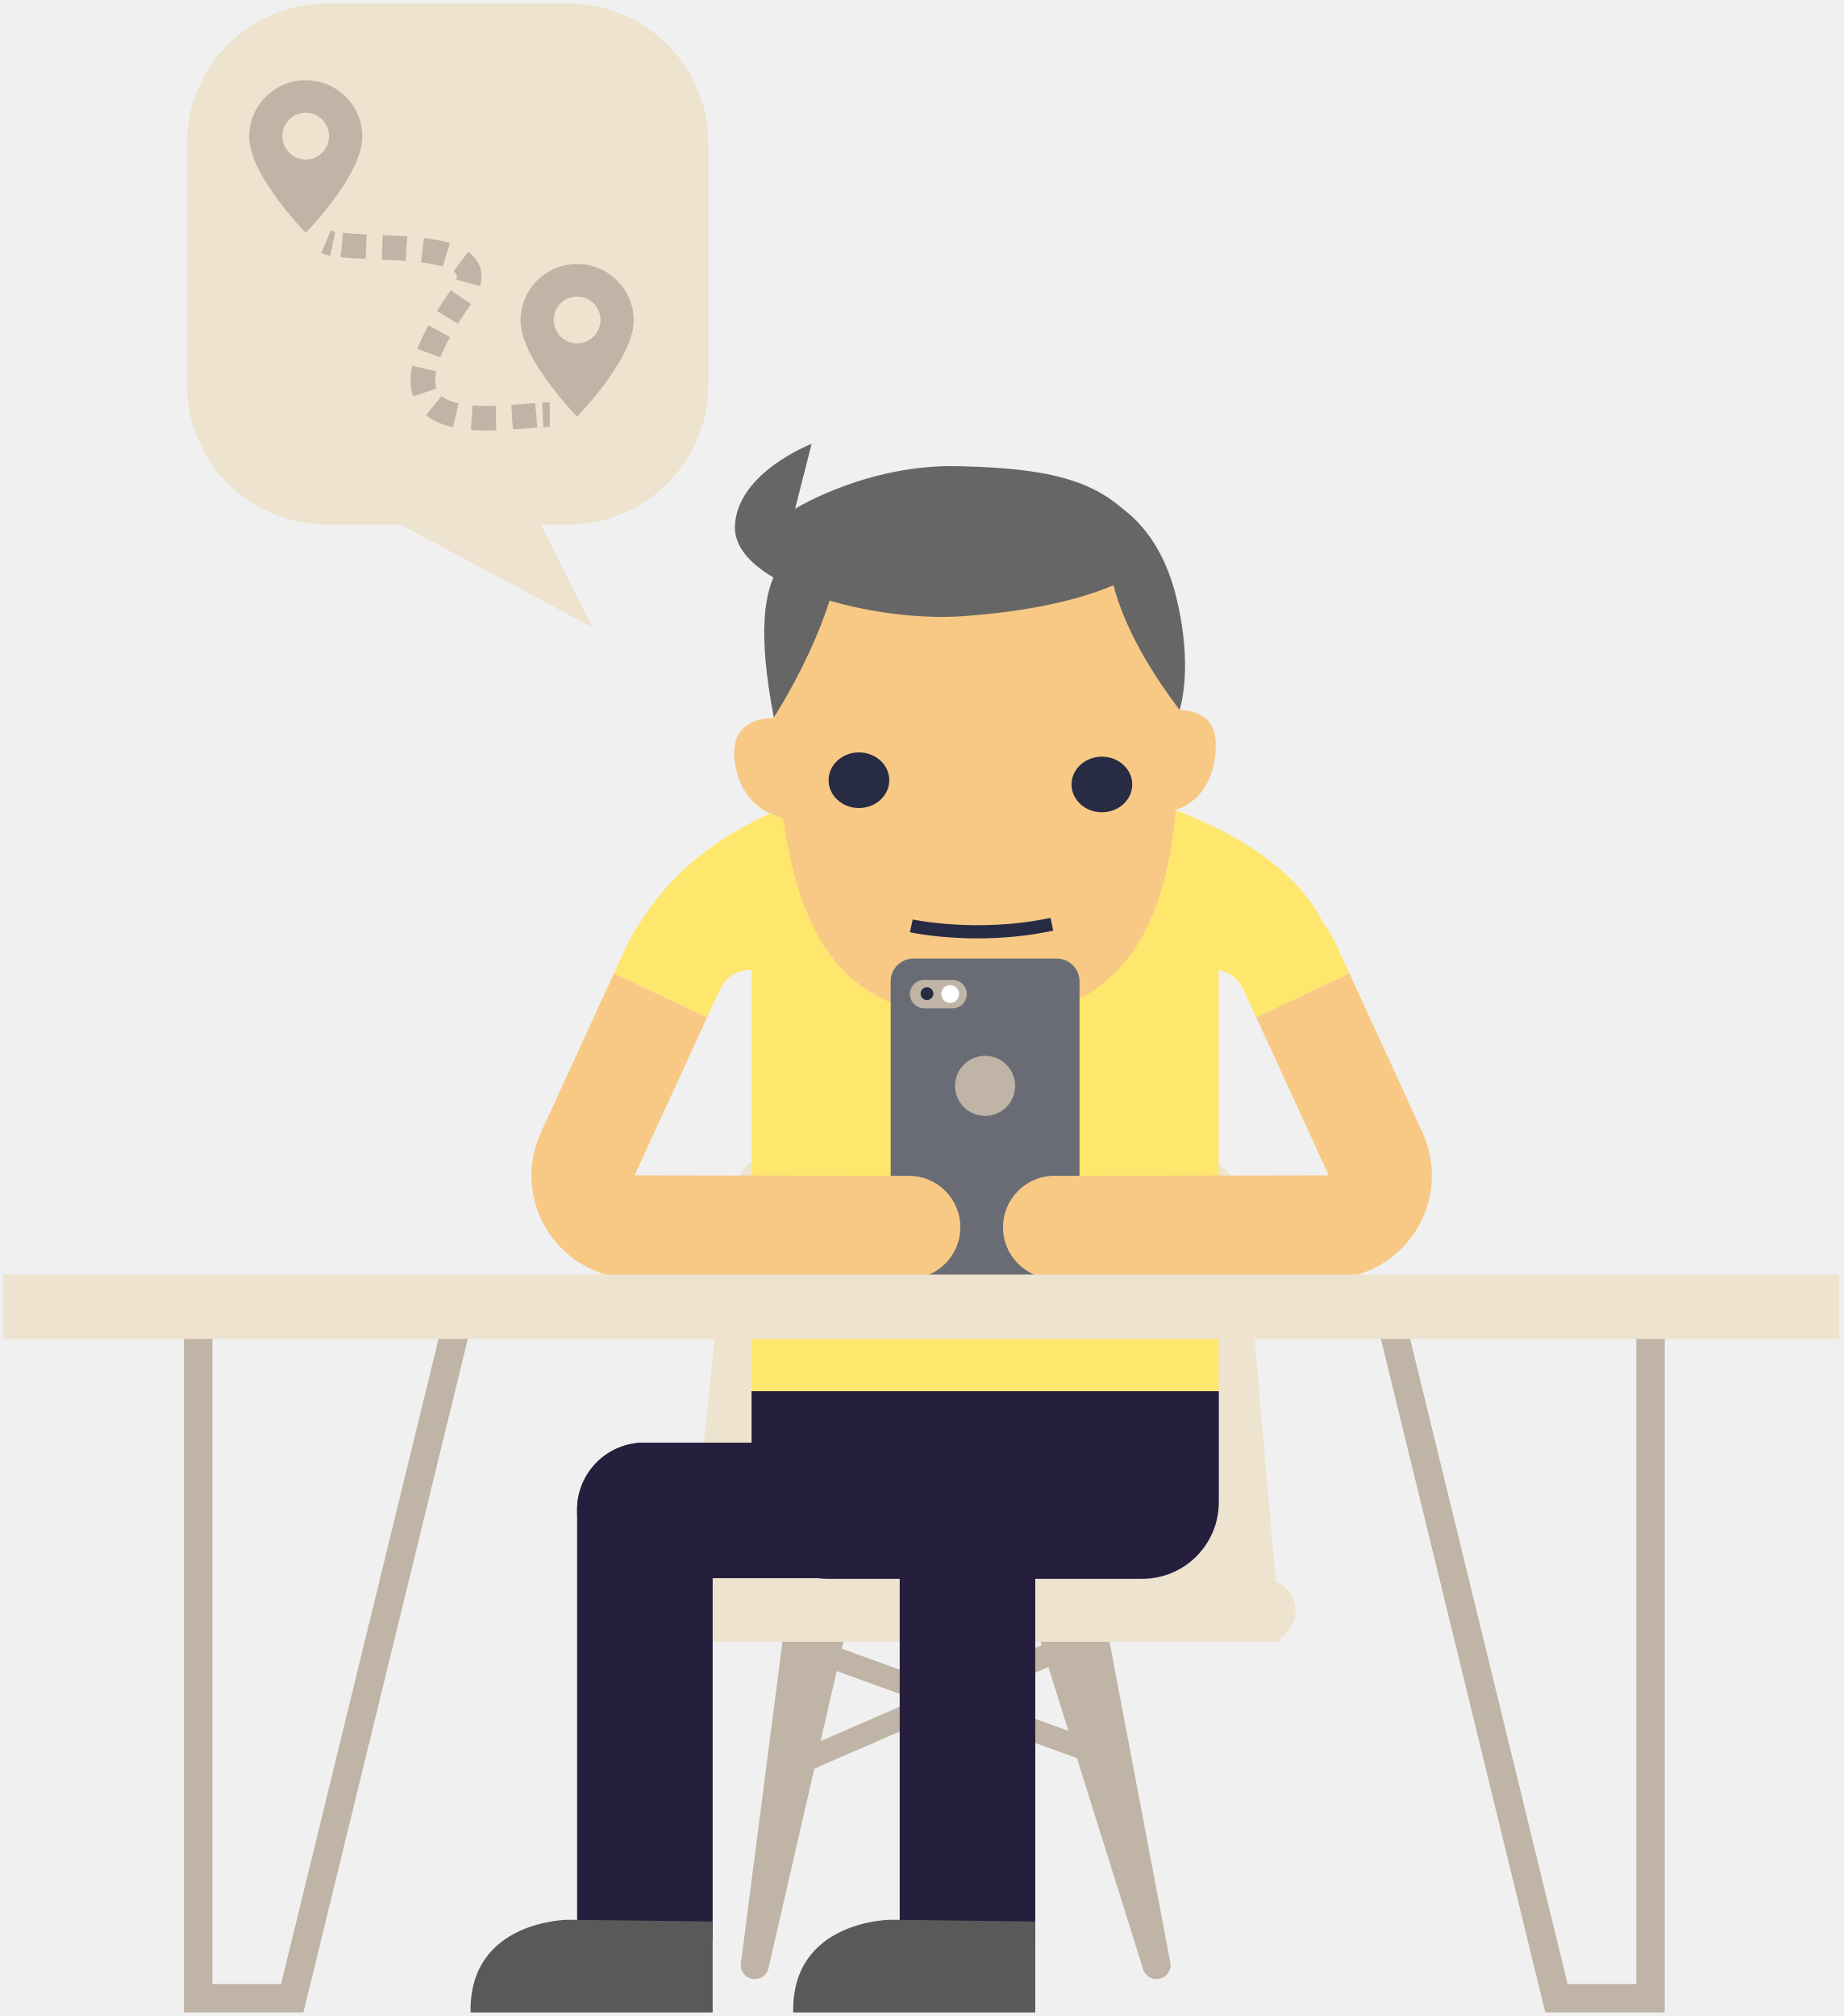
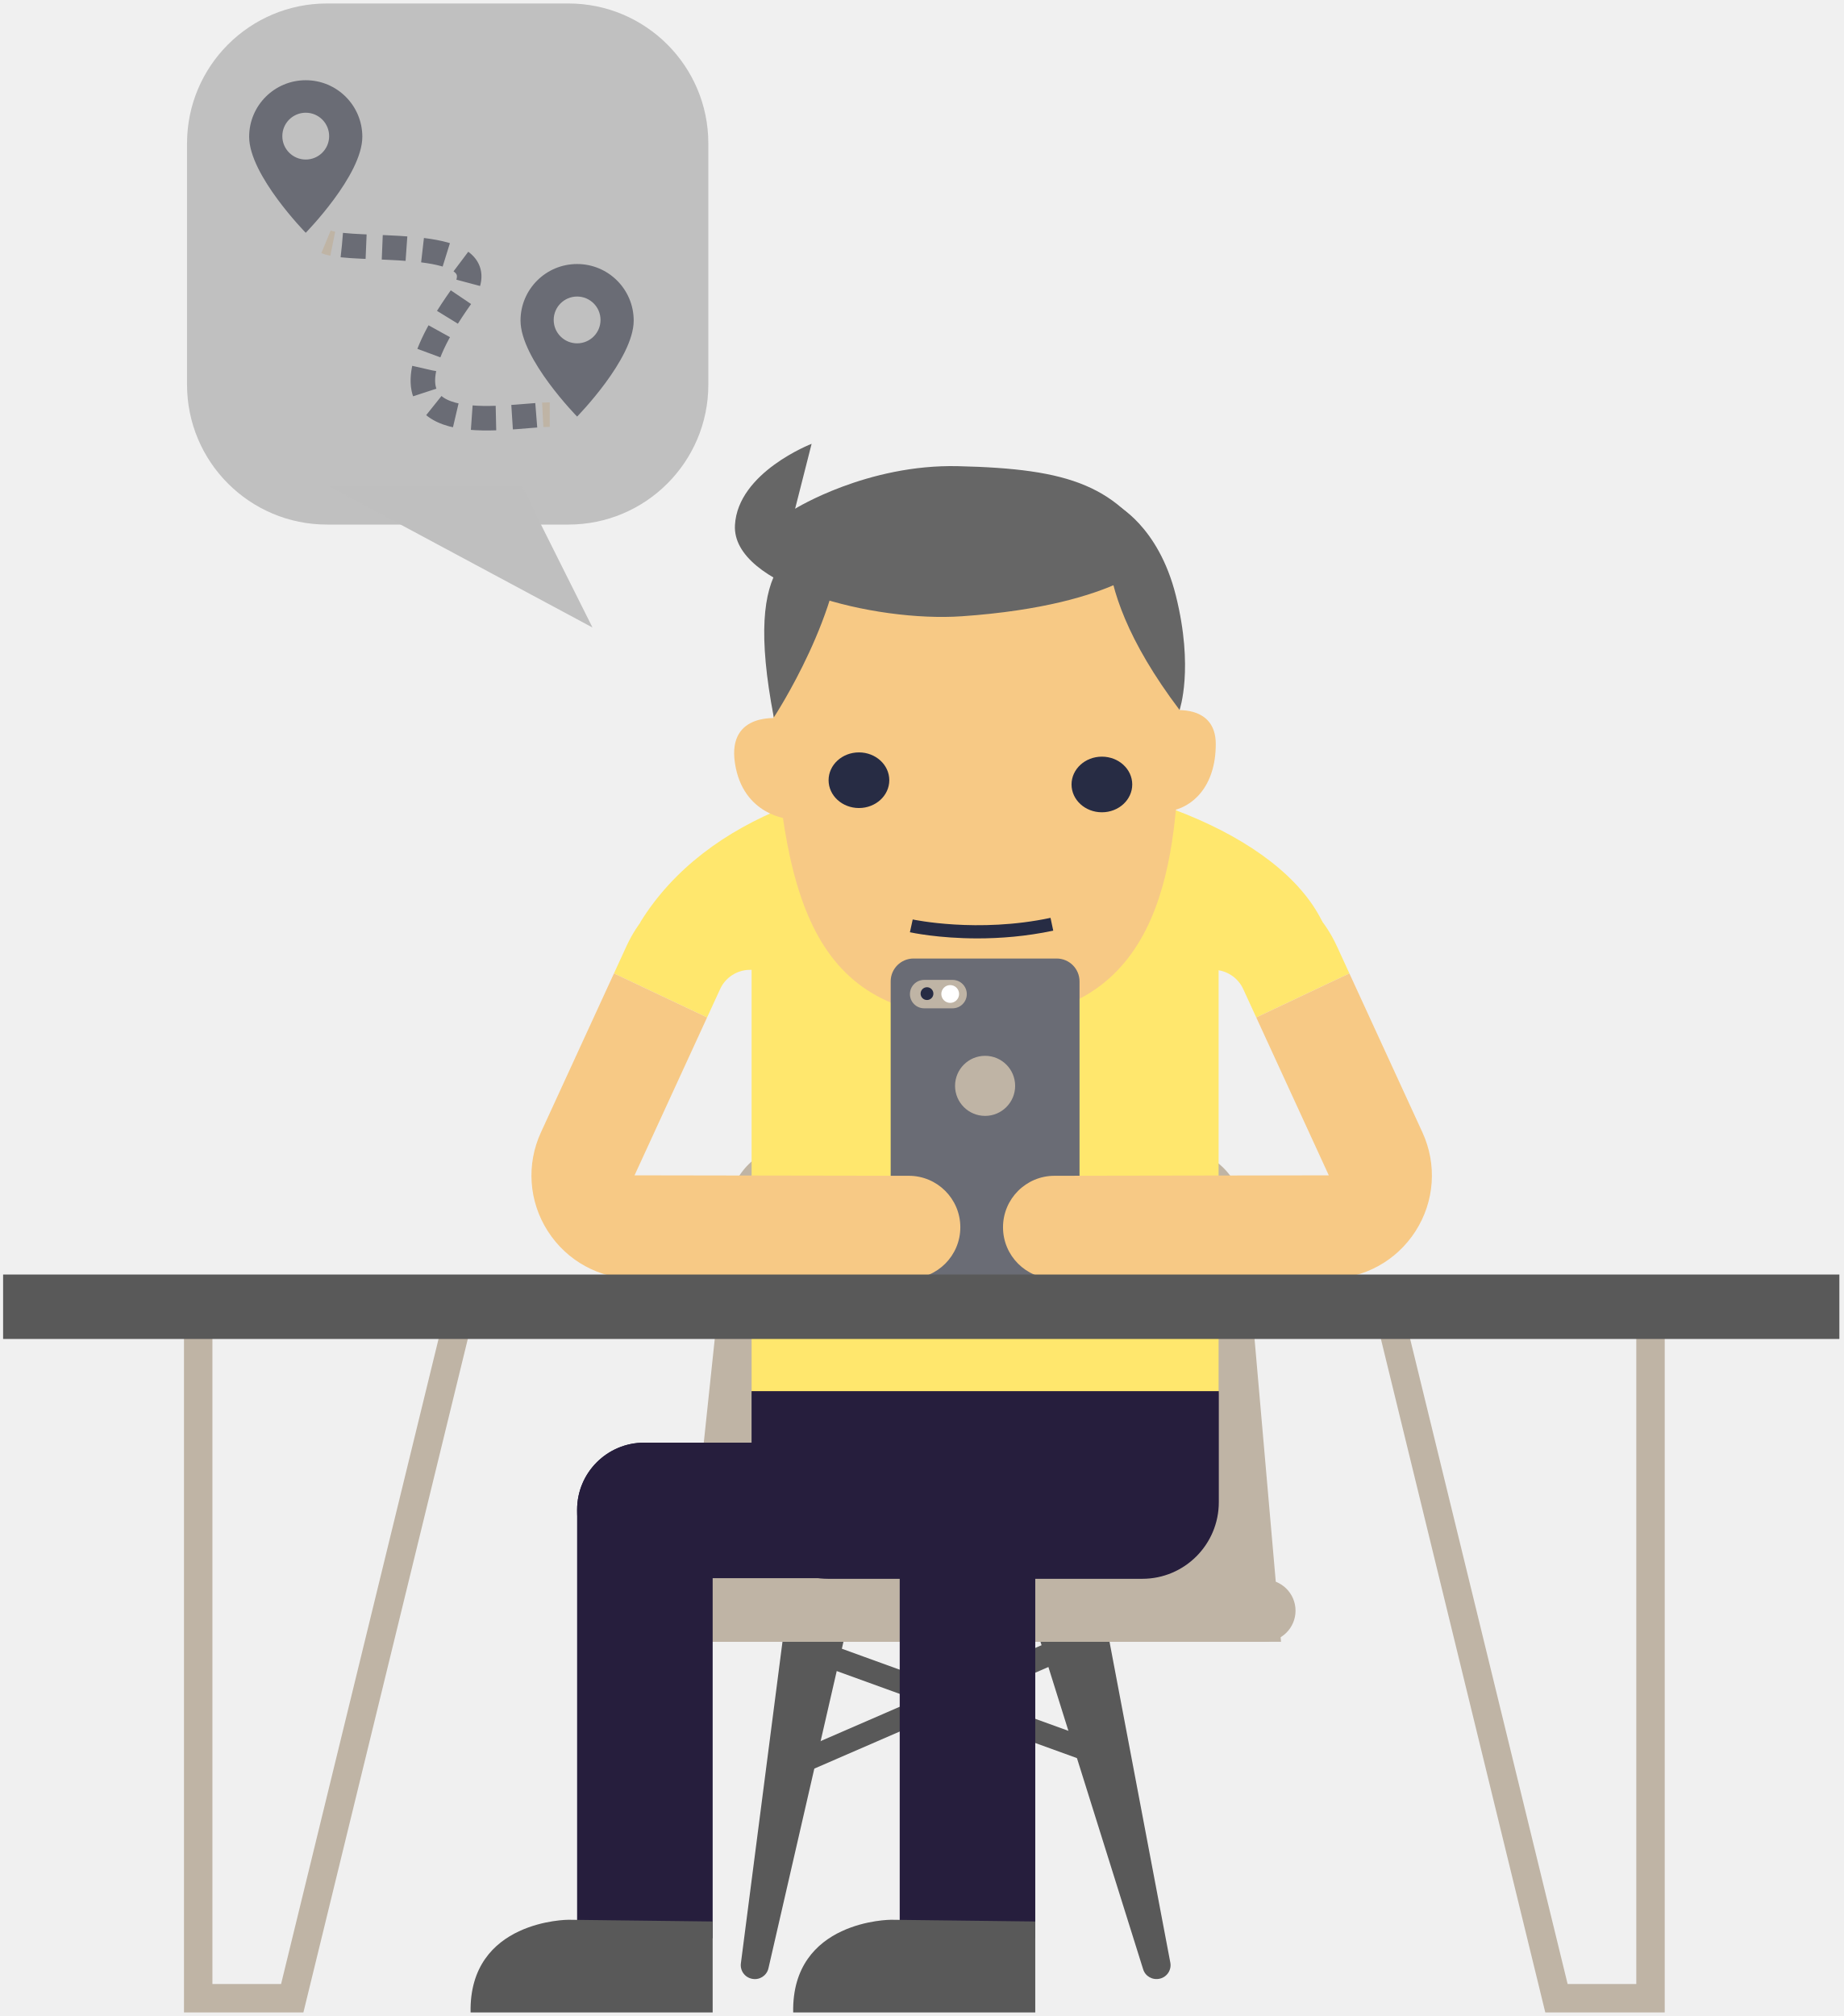
<svg xmlns="http://www.w3.org/2000/svg" width="203px" height="222px" viewBox="0 0 203 222" version="1.1">
  <defs />
  <g id="Main" stroke="none" stroke-width="1" fill="none" fill-rule="evenodd">
-     <g id="0IntroTutorial2" transform="translate(-86, -183)">
+     <g id="New0IntroTutorial2" transform="translate(-86, -183)">
      <g id="introSuggest" transform="translate(86, 183)">
-         <polyline id="Fill-1" fill="#BFB4A5" points="121.139 194.518 87.742 182.418 88.596 180.064 121.992 192.165 121.139 194.518" />
-         <polyline id="Fill-2" fill="#BFB4A5" points="87.416 195.741 86.419 193.445 118.145 179.676 119.142 181.972 87.416 195.741" />
-         <path d="M86.624,177.335 L81.599,216.175 C81.477,216.993 82.026,217.759 82.839,217.905 L82.869,217.911 C83.664,218.055 84.434,217.554 84.626,216.77 L93.484,178.214 L86.624,177.335" id="Fill-3" fill="#BFB4A5" />
-         <path d="M121.252,175.817 L128.886,216.091 C129.054,216.9 128.548,217.695 127.744,217.887 L127.715,217.894 C126.929,218.081 126.132,217.624 125.897,216.851 L113.425,177.069 L121.252,175.817" id="Fill-4" fill="#BFB4A5" />
-         <path d="M141.083,180.793 L75.189,180.793 L80.275,132.725 C80.679,128.908 83.919,126.023 87.76,126.06 L129.576,126.455 C133.412,126.492 136.593,129.435 136.927,133.254 L141.083,180.793" id="Fill-5" fill="#EDE3CE" />
-         <path d="M142.681,177.368 C142.681,179.26 141.146,180.793 139.254,180.793 L71.247,180.793 C69.355,180.793 67.821,179.26 67.821,177.368 C67.821,175.477 69.355,173.943 71.247,173.943 L139.254,173.943 C141.146,173.943 142.681,175.477 142.681,177.368" id="Fill-6" fill="#EDE3CE" />
+         <polyline id="Fill-1" fill="#595959" points="121.139 194.518 87.742 182.418 88.596 180.064 121.992 192.165 121.139 194.518" />
+         <polyline id="Fill-2" fill="#595959" points="87.416 195.741 86.419 193.445 118.145 179.676 119.142 181.972 87.416 195.741" />
+         <path d="M86.624,177.335 L81.599,216.175 C81.477,216.993 82.026,217.759 82.839,217.905 L82.869,217.911 C83.664,218.055 84.434,217.554 84.626,216.77 L93.484,178.214 L86.624,177.335" id="Fill-3" fill="#595959" />
+         <path d="M128.886,216.091 C129.054,216.9 128.548,217.695 127.744,217.887 C126.929,218.081 126.132,217.624 125.897,216.851 L113.425,177.069 L121.252,175.817 L128.886,216.091 Z" id="Fill-4" fill="#595959" />
+         <path d="M141.083,180.793 L75.189,180.793 L80.275,132.725 C80.679,128.908 83.919,126.023 87.76,126.06 L129.576,126.455 C133.412,126.492 136.593,129.435 136.927,133.254 L141.083,180.793" id="Fill-5" fill="#BFB4A5" />
+         <path d="M142.681,177.368 C142.681,179.26 141.146,180.793 139.254,180.793 L71.247,180.793 C69.355,180.793 67.821,179.26 67.821,177.368 C67.821,175.477 69.355,173.943 71.247,173.943 L139.254,173.943 C141.146,173.943 142.681,175.477 142.681,177.368" id="Fill-6" fill="#BFB4A5" />
        <path d="M79.313,108.908 C79.901,107.626 81.194,106.797 82.605,106.797 L100.848,106.797 C103.981,106.797 106.52,104.259 106.52,101.128 C106.52,97.996 103.981,95.458 100.848,95.458 L82.605,95.458 C76.775,95.458 71.436,98.88 69.003,104.175 L67.616,107.194 L77.872,112.042 L79.313,108.908" id="Fill-7" fill="#FFE76D" />
        <path d="M136.917,108.908 C136.327,107.626 135.035,106.797 133.624,106.797 L115.381,106.797 C112.248,106.797 109.708,104.259 109.708,101.128 C109.708,97.996 112.248,95.458 115.381,95.458 L133.624,95.458 C139.454,95.458 144.793,98.88 147.226,104.175 L148.613,107.194 L138.357,112.042 L136.917,108.908" id="Fill-8" fill="#FFE76D" />
        <path d="M134.208,153.446 L82.777,153.446 L82.777,102.797 C82.777,93.891 90.001,86.67 98.912,86.67 L118.073,86.67 C126.984,86.67 134.208,93.891 134.208,102.797 L134.208,153.446" id="Fill-9" fill="#FFE76D" />
        <path d="M145.637,101.506 C140.847,91.678 123.514,85.442 108.072,85.19 C93.452,84.951 77.819,89.726 70.508,101.569 L145.637,101.506" id="Fill-10" fill="#FFE76D" />
        <path d="M86.044,79.117 C86.044,79.117 80.062,78.238 80.942,84.04 C81.821,89.843 86.923,90.195 86.923,90.195 L86.044,79.117" id="Fill-11" fill="#F7C985" />
        <path d="M128.794,89.316 L129.147,78.238 C129.147,78.238 133.897,77.534 133.897,81.93 C133.897,86.678 131.258,88.964 128.794,89.316" id="Fill-12" fill="#F7C985" />
        <path d="M107.447,54.966 C99.082,54.526 84.111,58.487 85.101,77.685 C86.286,100.652 90.129,112.618 109.402,112.176 C128.675,111.734 129.509,93.626 129.932,81.664 C130.783,57.606 115.813,55.406 107.447,54.966" id="Fill-13" fill="#F7C985" />
        <path d="M97.941,85.916 C97.941,87.608 96.444,88.979 94.598,88.979 C92.752,88.979 91.255,87.608 91.255,85.916 C91.255,84.225 92.752,82.853 94.598,82.853 C96.444,82.853 97.941,84.225 97.941,85.916" id="Fill-14" fill="#272C44" />
        <path d="M124.697,86.385 C124.697,88.077 123.201,89.448 121.355,89.448 C119.509,89.448 118.012,88.077 118.012,86.385 C118.012,84.694 119.509,83.322 121.355,83.322 C123.201,83.322 124.697,84.694 124.697,86.385" id="Fill-15" fill="#272C44" />
        <path d="M107.648,103.335 C103.37,103.335 100.402,102.7 100.211,102.658 L100.52,101.25 C100.591,101.266 107.689,102.777 115.697,101.073 L115.997,102.483 C112.969,103.127 110.095,103.335 107.648,103.335" id="Fill-16" fill="#272C44" />
        <path d="M85.223,79 C85.223,79 93.081,67.042 92.729,57.781 C87.686,60.243 81.704,60.712 85.223,79" id="Fill-17" fill="#666666" />
        <path d="M122.872,55.554 C122.872,55.554 118.297,62.822 129.909,78.179 C129.909,78.179 131.509,73.617 129.499,65.577 C127.563,57.84 122.872,55.554 122.872,55.554" id="Fill-18" fill="#666666" />
        <path d="M127.739,61.181 C127.739,61.181 123.693,66.632 105.924,67.863 C96.269,68.532 80.59,64.522 80.942,57.84 C81.249,52.003 89.386,48.872 89.386,48.872 L87.568,56.023 C87.568,56.023 95.485,51.1 105.514,51.334 C117.853,51.623 123.165,53.444 127.739,61.181" id="Fill-19" fill="#666666" />
        <path d="M116.371,140.816 L100.614,140.816 C99.222,140.816 98.093,139.688 98.093,138.296 L98.093,108.071 C98.093,106.679 99.222,105.551 100.614,105.551 L116.371,105.551 C117.764,105.551 118.892,106.679 118.892,108.071 L118.892,138.296 C118.892,139.688 117.764,140.816 116.371,140.816" id="Fill-20" fill="#6A6C75" />
        <path d="M106.476,109.47 C106.476,110.333 105.775,111.034 104.91,111.034 L101.779,111.034 C100.915,111.034 100.214,110.333 100.214,109.47 C100.214,108.605 100.915,107.905 101.779,107.905 L104.91,107.905 C105.775,107.905 106.476,108.605 106.476,109.47" id="Fill-21" fill="#BFB4A5" />
        <path d="M102.797,109.418 C102.797,109.806 102.481,110.121 102.092,110.121 C101.704,110.121 101.388,109.806 101.388,109.418 C101.388,109.028 101.704,108.713 102.092,108.713 C102.481,108.713 102.797,109.028 102.797,109.418" id="Fill-22" fill="#272C44" />
        <path d="M105.628,109.456 C105.628,109.996 105.19,110.435 104.649,110.435 C104.109,110.435 103.671,109.996 103.671,109.456 C103.671,108.916 104.109,108.478 104.649,108.478 C105.19,108.478 105.628,108.916 105.628,109.456" id="Fill-23" fill="#FFFFFF" />
        <path d="M111.801,119.574 C111.801,121.4 110.32,122.881 108.492,122.881 C106.665,122.881 105.183,121.4 105.183,119.574 C105.183,117.747 106.665,116.266 108.492,116.266 C110.32,116.266 111.801,117.747 111.801,119.574" id="Fill-24" fill="#BFB4A5" />
        <path d="M100.091,129.477 L69.884,129.427 L77.872,112.042 L67.616,107.194 L59.575,124.694 C57.948,128.233 58.233,132.303 60.336,135.581 C62.439,138.858 66.02,140.816 69.916,140.816 L100.091,140.816 C103.224,140.816 105.764,138.277 105.764,135.146 C105.764,132.015 103.224,129.477 100.091,129.477" id="Fill-25" fill="#F7C985" />
        <path d="M116.137,129.477 L146.345,129.427 L138.357,112.042 L148.613,107.194 L156.655,124.694 C158.281,128.233 157.996,132.303 155.893,135.581 C153.79,138.858 150.209,140.816 146.313,140.816 L116.137,140.816 C113.004,140.816 110.465,138.277 110.465,135.146 C110.465,132.015 113.004,129.477 116.137,129.477" id="Fill-26" fill="#F7C985" />
        <path d="M125.802,173.857 L91.201,173.857 C86.546,173.857 82.771,170.078 82.771,165.416 L82.771,153.194 L134.232,153.194 L134.232,165.416 C134.232,170.078 130.457,173.857 125.802,173.857" id="Fill-27" fill="#261E3D" />
        <path d="M78.488,213.44 L63.559,213.44 L63.559,166.25 C63.559,162.171 66.868,158.864 70.949,158.864 L71.098,158.864 C75.179,158.864 78.488,162.171 78.488,166.25 L78.488,213.44" id="Fill-28" fill="#261E3D" />
        <path d="M78.488,211.592 L62.605,211.403 C62.605,211.403 51.637,211.403 51.826,221.609 L78.488,221.609 L78.488,211.592" id="Fill-29" fill="#595959" />
        <path d="M100.766,158.864 L100.766,173.786 L70.949,173.786 C66.868,173.786 63.559,170.478 63.559,166.399 L63.559,166.25 C63.559,162.171 66.868,158.864 70.949,158.864 L100.766,158.864" id="Fill-30" fill="#261E3D" />
        <path d="M114.017,213.44 L99.088,213.44 L99.088,166.25 C99.088,162.171 102.397,158.864 106.478,158.864 L106.627,158.864 C110.708,158.864 114.017,162.171 114.017,166.25 L114.017,213.44" id="Fill-31" fill="#261E3D" />
        <path d="M114.017,211.592 L98.134,211.403 C98.134,211.403 87.167,211.403 87.356,221.609 L114.017,221.609 L114.017,211.592" id="Fill-32" fill="#595959" />
        <polyline id="Fill-33" fill="#BFB4A5" points="170.188 221.609 183.341 221.609 183.341 146.193 180.21 146.193 180.21 218.479 172.648 218.479 154.909 145.822 151.868 146.564 170.188 221.609" />
        <polyline id="Fill-34" fill="#BFB4A5" points="20.263 221.609 33.414 221.609 51.735 146.564 48.694 145.822 30.956 218.479 23.394 218.479 23.394 146.193 20.263 146.193 20.263 221.609" />
-         <polygon id="Fill-35" fill="#EDE3CE" points="0.342 140.351 202.576 140.351 202.576 147.445 0.342 147.445" />
-         <path d="M36.015,57.765 L62.594,57.765 C71.108,57.765 78.01,50.867 78.01,42.357 L78.01,15.791 C78.01,7.282 71.108,0.383 62.594,0.383 L36.015,0.383 C27.501,0.383 20.599,7.282 20.599,15.791 L20.599,42.357 C20.599,50.867 27.501,57.765 36.015,57.765" id="Fill-36" fill="#EDE3CE" />
-         <polyline id="Fill-37" fill="#EDE3CE" points="57.455 53.515 65.252 69.1 36.192 53.515 57.455 53.515" />
-         <path d="M27.44,15.062 C27.44,19.286 33.672,25.633 33.672,25.633 C33.672,25.633 39.904,19.286 39.904,15.062 C39.904,11.622 37.113,8.834 33.672,8.834 C30.23,8.834 27.44,11.622 27.44,15.062 L27.44,15.062 Z M31.093,14.991 C31.093,13.567 32.248,12.413 33.672,12.413 C35.096,12.413 36.25,13.567 36.25,14.991 C36.25,16.414 35.096,17.568 33.672,17.568 C32.248,17.568 31.093,16.414 31.093,14.991 L31.093,14.991 Z" id="Fill-38" fill="#BFB4A5" />
-         <path d="M57.327,35.303 C57.327,39.527 63.559,45.873 63.559,45.873 C63.559,45.873 69.791,39.527 69.791,35.303 C69.791,31.863 67,29.074 63.559,29.074 C60.117,29.074 57.327,31.863 57.327,35.303 L57.327,35.303 Z M60.98,35.231 C60.98,33.808 62.135,32.654 63.559,32.654 C64.983,32.654 66.138,33.808 66.138,35.231 C66.138,36.654 64.983,37.808 63.559,37.808 C62.135,37.808 60.98,36.654 60.98,35.231 L60.98,35.231 Z" id="Fill-39" fill="#BFB4A5" />
+         <polygon id="Fill-35" fill="#595959" points="0.342 140.351 202.576 140.351 202.576 147.445 0.342 147.445" />
+         <path d="M62.594,57.765 C71.108,57.765 78.01,50.867 78.01,42.357 L78.01,15.791 C78.01,7.282 71.108,0.383 62.594,0.383 L36.015,0.383 C27.501,0.383 20.599,7.282 20.599,15.791 L20.599,42.357 C20.599,50.867 27.501,57.765 36.015,57.765 L62.594,57.765 Z" id="Fill-36" fill="#C0C0C0" />
+         <polyline id="Fill-37" fill="#BFBFBF" points="57.455 53.515 65.252 69.1 36.192 53.515 57.455 53.515" />
+         <path d="M27.44,15.062 C27.44,19.286 33.672,25.633 33.672,25.633 C33.672,25.633 39.904,19.286 39.904,15.062 C39.904,11.622 37.113,8.834 33.672,8.834 C30.23,8.834 27.44,11.622 27.44,15.062 L27.44,15.062 Z M31.093,14.991 C31.093,13.567 32.248,12.413 33.672,12.413 C35.096,12.413 36.25,13.567 36.25,14.991 C36.25,16.414 35.096,17.568 33.672,17.568 C32.248,17.568 31.093,16.414 31.093,14.991 L31.093,14.991 Z" id="Fill-38" fill="#6A6C75" />
+         <path d="M57.327,35.303 C57.327,39.527 63.559,45.873 63.559,45.873 C63.559,45.873 69.791,39.527 69.791,35.303 C69.791,31.863 67,29.074 63.559,29.074 C60.117,29.074 57.327,31.863 57.327,35.303 L57.327,35.303 Z M60.98,35.231 C60.98,33.808 62.135,32.654 63.559,32.654 C64.983,32.654 66.138,33.808 66.138,35.231 C66.138,36.654 64.983,37.808 63.559,37.808 C62.135,37.808 60.98,36.654 60.98,35.231 L60.98,35.231 Z" id="Fill-39" fill="#6A6C75" />
        <path d="M35.905,26.627 C36.106,26.71 36.356,26.78 36.648,26.839" id="Stroke-40" stroke="#BFB4A5" stroke-width="2.7" />
-         <path d="M37.658,26.988 C42.944,27.56 55.161,26.514 50.722,32.783 C39.737,48.297 53.367,46.134 59.261,45.714" id="Stroke-41" stroke="#BFB4A5" stroke-width="2.7" stroke-dasharray="2.669,1.779" />
+         <path d="M37.658,26.988 C42.944,27.56 55.161,26.514 50.722,32.783 C39.737,48.297 53.367,46.134 59.261,45.714" id="Stroke-41" stroke="#6A6C75" stroke-width="2.7" stroke-dasharray="2.669,1.779" />
        <path d="M59.772,45.681 C60.055,45.666 60.314,45.657 60.545,45.657" id="Stroke-42" stroke="#BFB4A5" stroke-width="2.7" />
      </g>
    </g>
  </g>
</svg>
